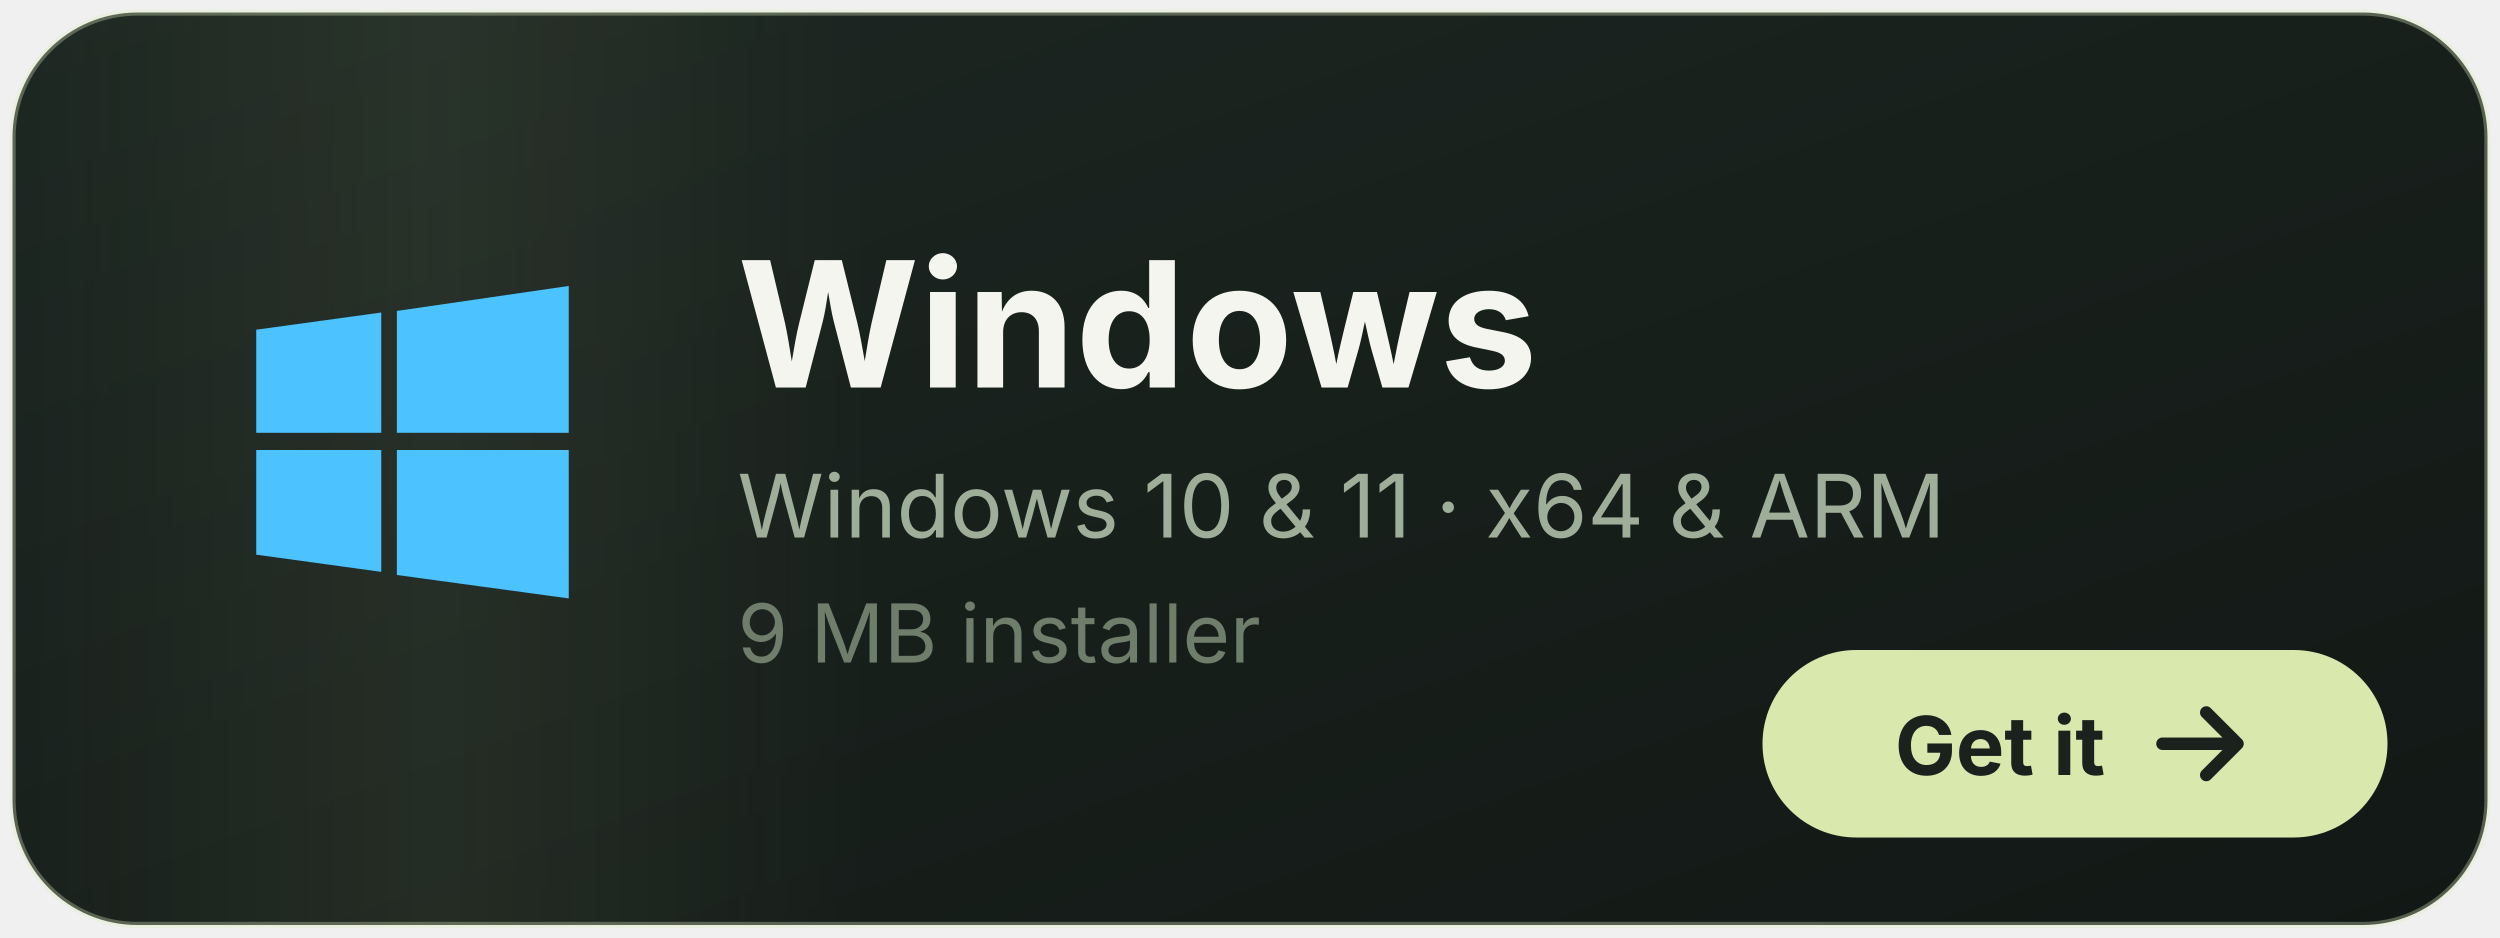
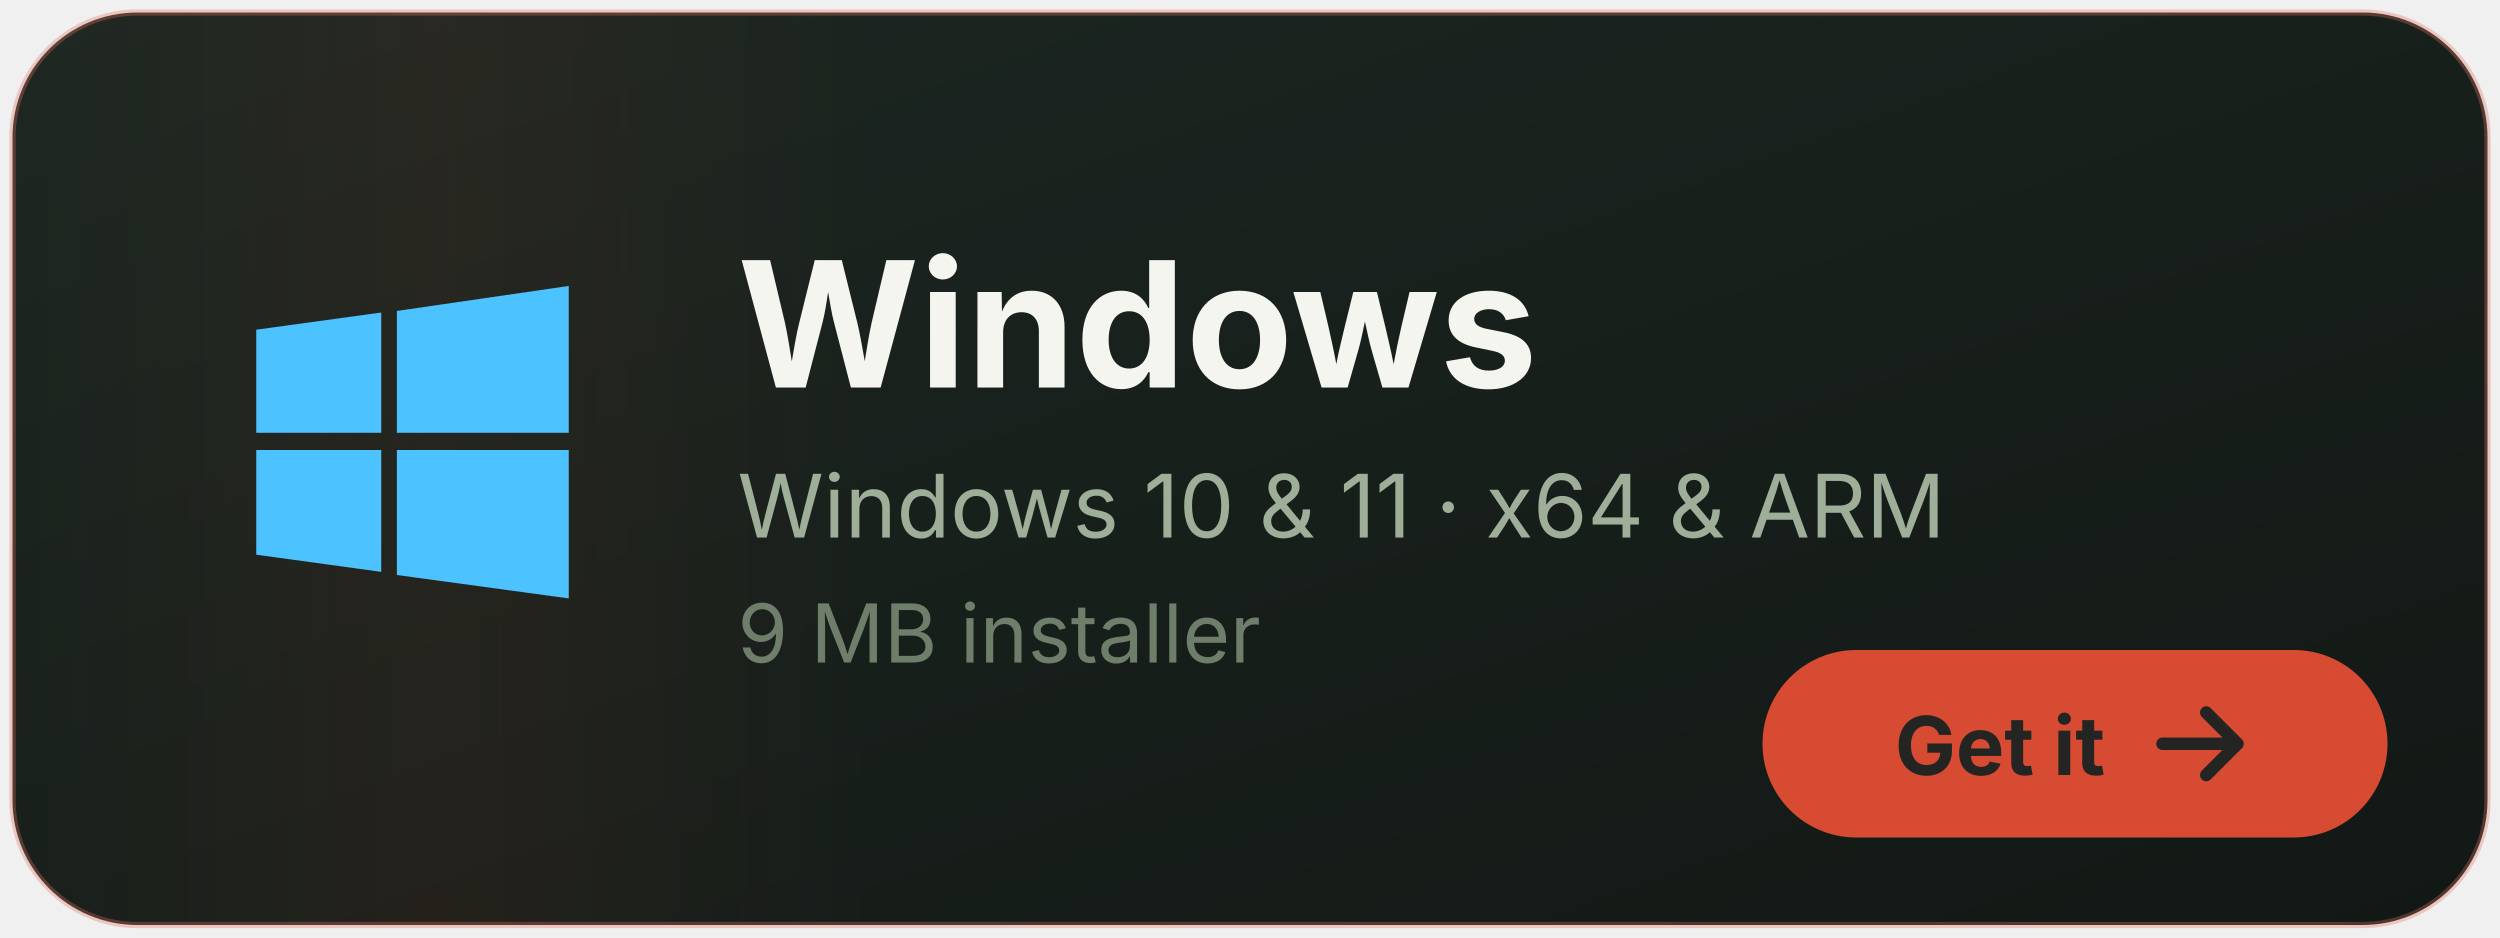
<svg xmlns="http://www.w3.org/2000/svg" width="400" height="150" viewBox="0 0 400 150">
  <defs>
    <linearGradient id="bg" x1="0" y1="0" x2="1" y2="1">
      <stop offset="0" stop-color="#1d2722" />
      <stop offset="1" stop-color="#121815" />
    </linearGradient>
    <linearGradient id="sheen" x1="0" y1="0" x2="1" y2="0">
-       <stop offset="0" stop-color="#d9e8ad" stop-opacity="0" />
-       <stop offset="0.5" stop-color="#d9e8ad" stop-opacity="0.9" />
-       <stop offset="1" stop-color="#d9e8ad" stop-opacity="0" />
+       <stop offset="0" stop-color="#d64b32" stop-opacity="0" />
+       <stop offset="0.5" stop-color="#d64b32" stop-opacity="0.9" />
+       <stop offset="1" stop-color="#d64b32" stop-opacity="0" />
    </linearGradient>
    <clipPath id="card">
      <rect x="2" y="2" width="396" height="146" rx="20" />
    </clipPath>
    <style>
      .float { animation: float 5s ease-in-out 0.6s infinite; }
      .sweep { animation: sweep 5s ease-in-out 0.6s infinite; }
      .arrow { animation: nudge 5s ease-in-out 0.6s infinite; }
      @keyframes float { 0%, 100% { transform: translateY(0); } 50% { transform: translateY(-4px); } }
      @keyframes sweep { 0% { transform: translateX(-260px); } 40%, 100% { transform: translateX(460px); } }
      @keyframes nudge { 0%, 60%, 100% { transform: none; } 75% { transform: translateX(4px); } }
      @media (prefers-reduced-motion: reduce) { .float, .sweep, .arrow { animation: none; } }
    </style>
  </defs>
  <rect x="2" y="2" width="396" height="146" rx="20" fill="url(#bg)" stroke="#ffffff" stroke-opacity="0.1" />
  <g clip-path="url(#card)">
    <rect class="sweep" x="0" y="0" width="140" height="150" fill="url(#sheen)" opacity="0.08" />
  </g>
-   <rect x="2" y="2" width="396" height="146" rx="20" fill="none" stroke="#d9e8ad" stroke-opacity="0.25" />
+   <rect x="2" y="2" width="396" height="146" rx="20" fill="none" stroke="#d64b32" stroke-opacity="0.25" />
  <g class="float">
    <g transform="translate(36 42) scale(2.5)" fill="#4cc2ff">
      <path d="M2 4.3 10 3.2v7.7H2zM11 3.1 22 1.5v9.4H11zM2 12h8v7.8L2 18.7zM11 12h11v9.5L11 20z" />
    </g>
  </g>
  <g font-family="'Segoe UI', 'Inter', 'Helvetica Neue', Arial, sans-serif">
    <text x="118" y="62" font-size="28" font-weight="700" fill="#f5f5f0">Windows</text>
    <text x="118" y="86" font-size="14" fill="#9fae99">Windows 10 &amp; 11 · x64 &amp; ARM</text>
    <text x="118" y="106" font-size="13" fill="#6f7d6b">9 MB installer</text>
-     <rect x="282" y="104" width="100" height="30" rx="15" fill="#d9e8ad" />
-     <text x="320" y="124" font-size="13" font-weight="700" fill="#1b211d" text-anchor="middle">Get it</text>
-     <path class="arrow" d="M346 119 h12 m-5 -5 l5 5 l-5 5" fill="none" stroke="#1b211d" stroke-width="2" stroke-linecap="round" stroke-linejoin="round" />
+     <rect x="282" y="104" width="100" height="30" rx="15" fill="#d64b32" />
+     <text x="320" y="124" font-size="13" font-weight="700" fill="#242522" text-anchor="middle">Get it</text>
+     <path class="arrow" d="M346 119 h12 m-5 -5 l5 5 l-5 5" fill="none" stroke="#242522" stroke-width="2" stroke-linecap="round" stroke-linejoin="round" />
  </g>
</svg>
